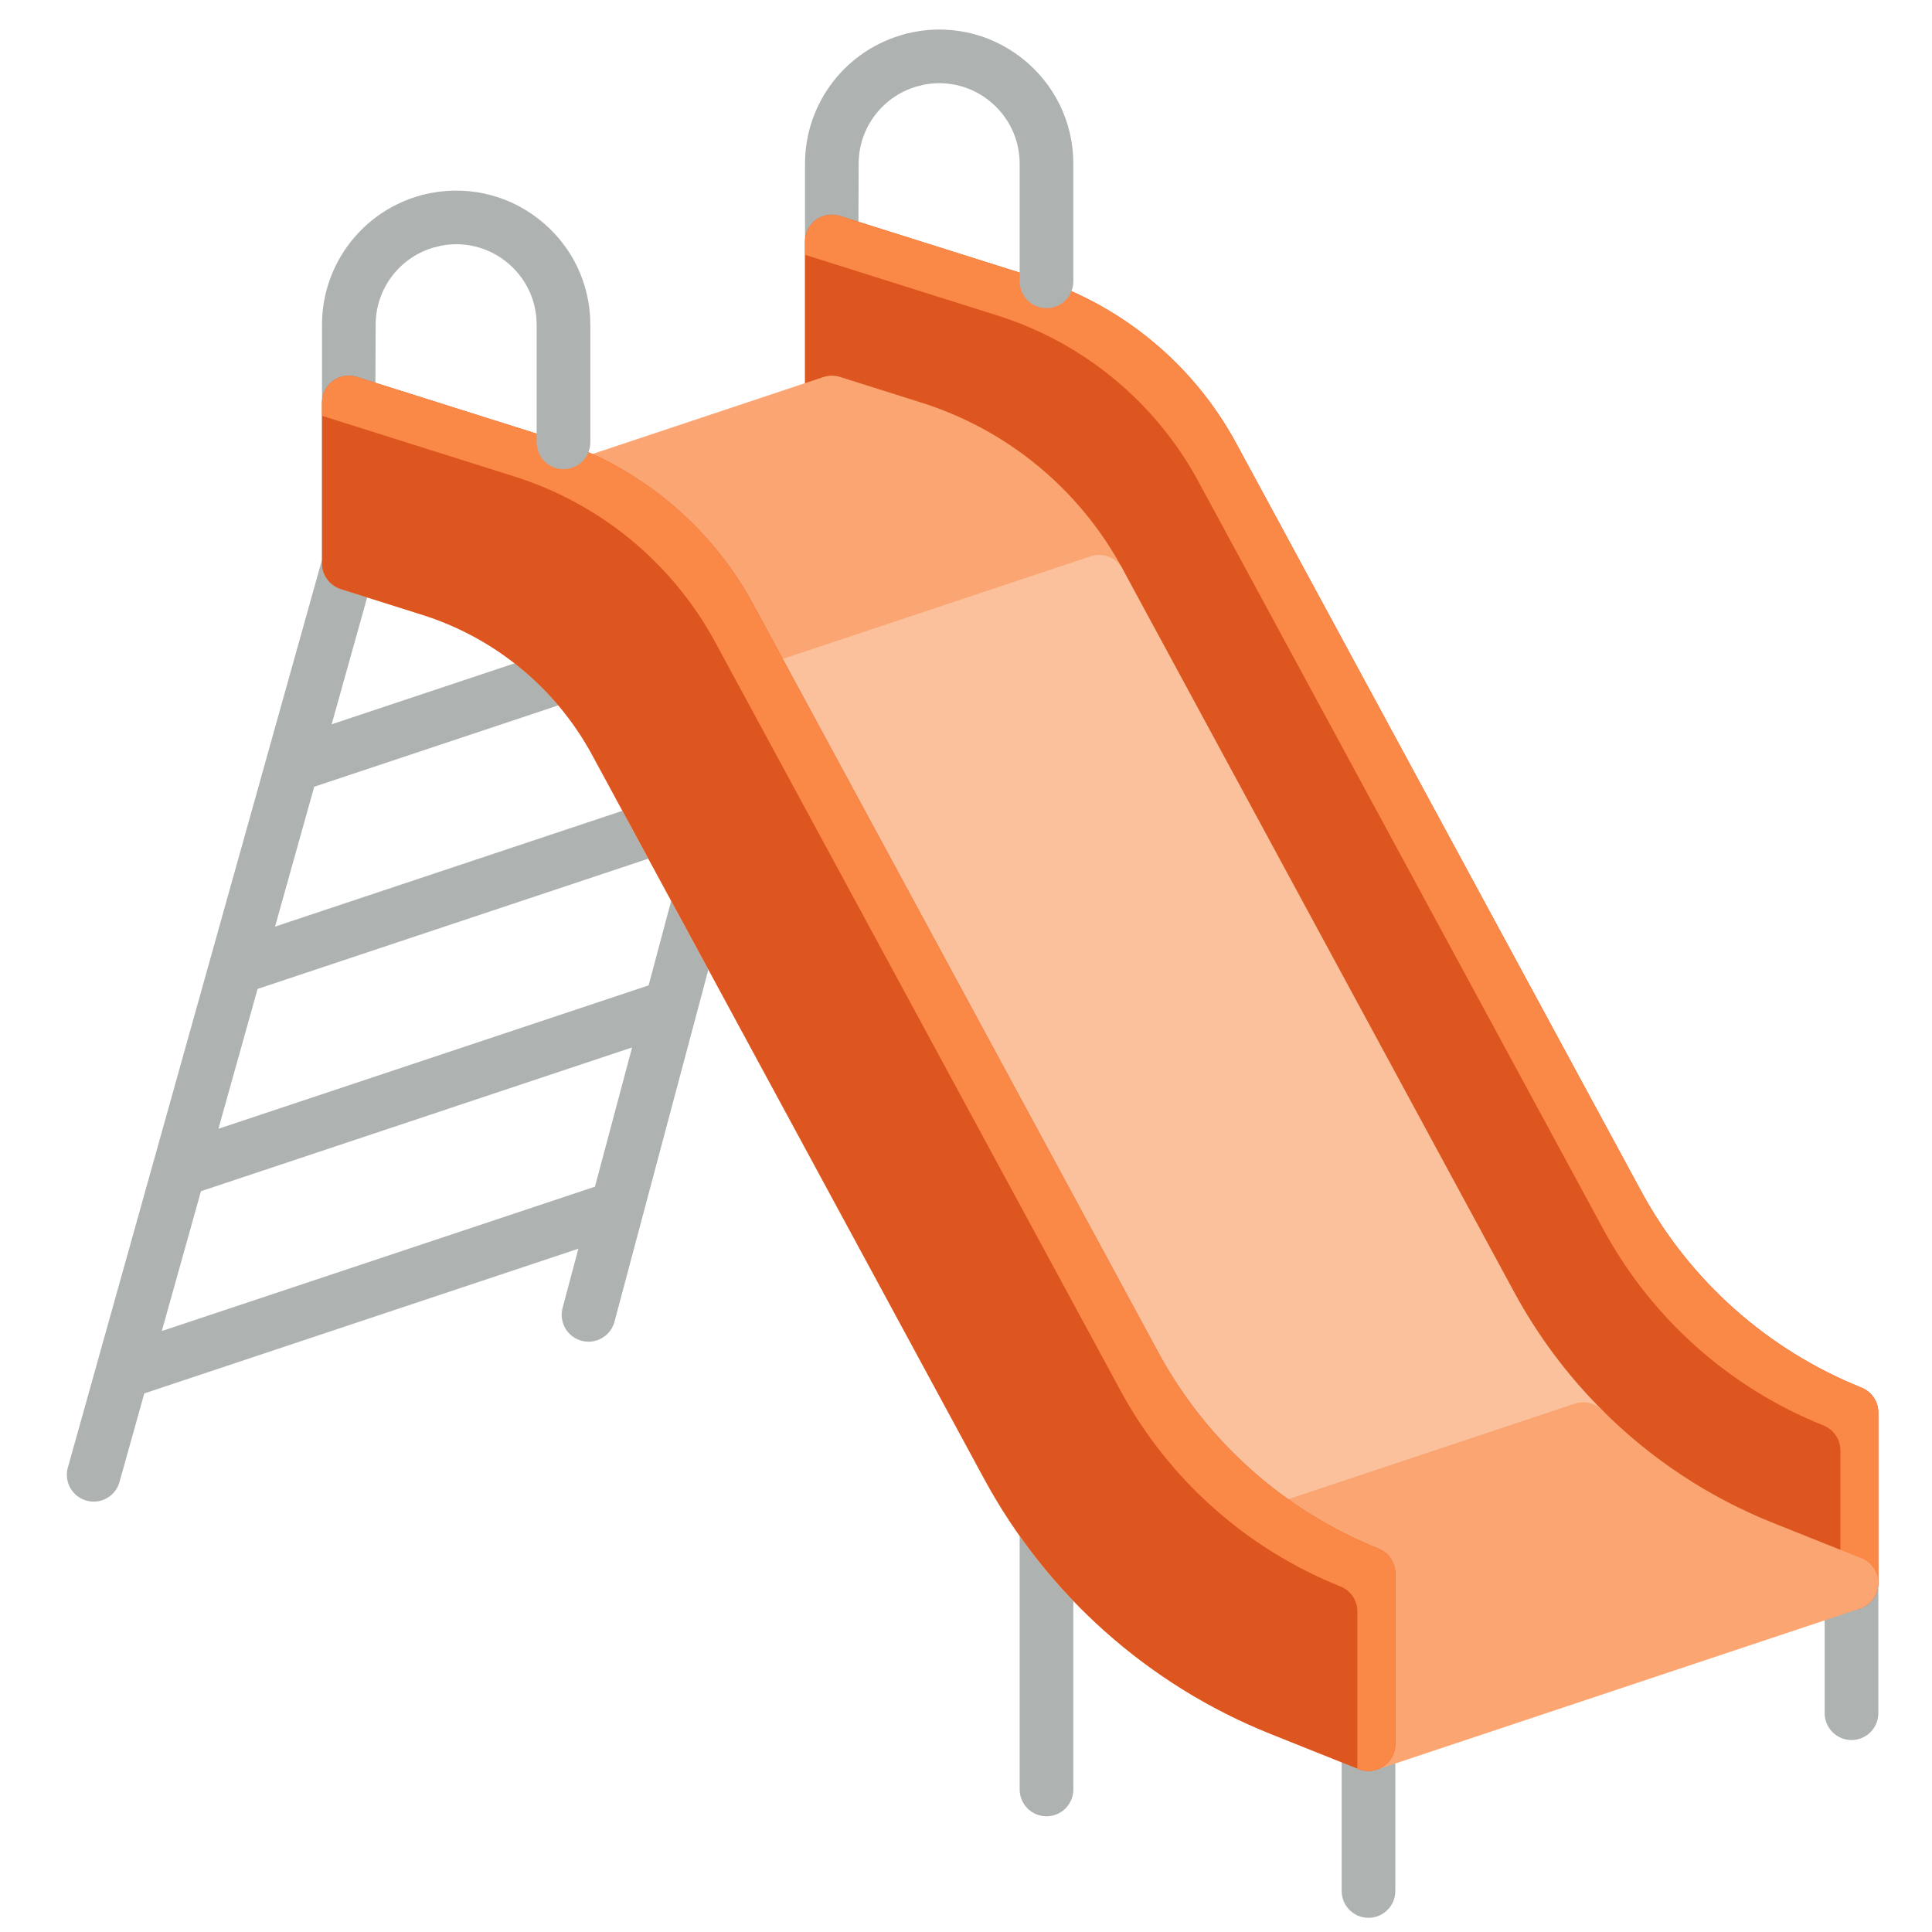
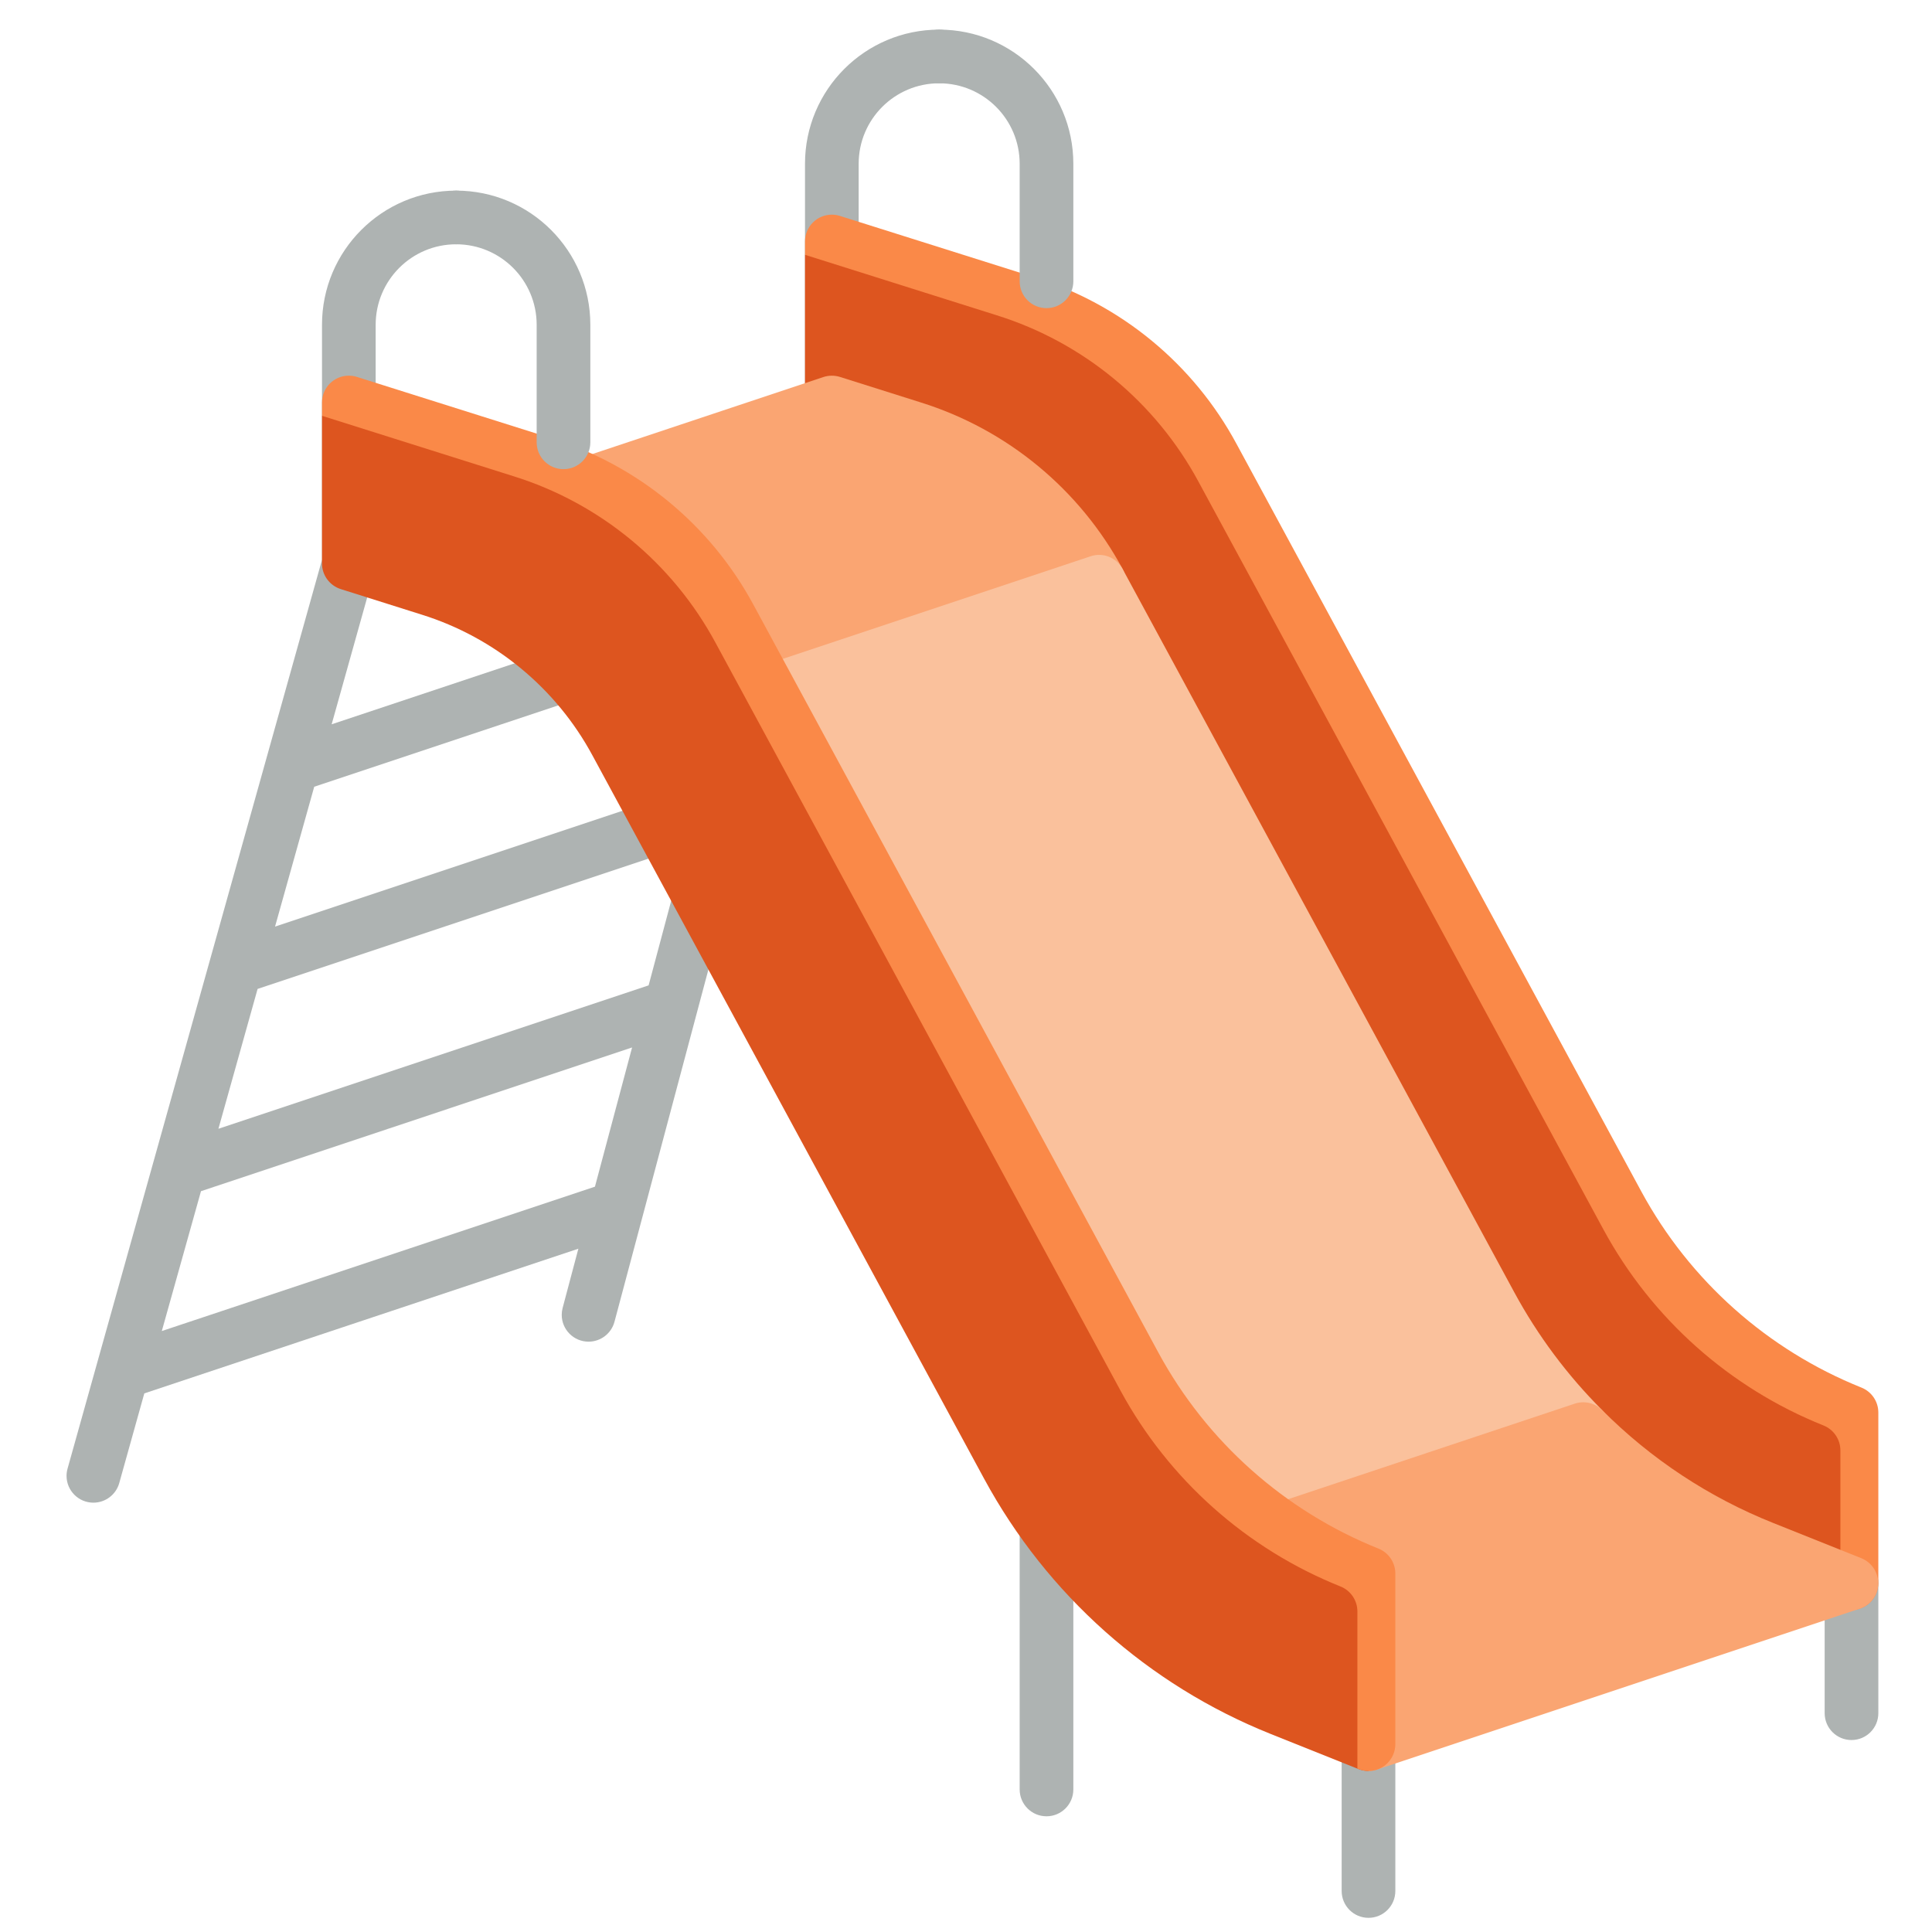
- <svg xmlns="http://www.w3.org/2000/svg" viewBox="0 0 36 36" xml:space="preserve">
-   <path fill="#AEB3B2" d="M34.5 32.423a.5.5 0 0 1-.5-.5V29.5a.5.5 0 0 1 1 0v2.423a.5.5 0 0 1-.5.5zM26 35.236V32.5a.5.5 0 0 0-1 0v2.736a.5.5 0 0 0 1 0zm-6-1.892V28.5a.5.5 0 0 0-1 0v4.844a.5.5 0 0 0 1 0zM17.488.991a.497.497 0 0 0-.608-.36A2.498 2.498 0 0 0 15 3.052v4.382l-.914 3.427-7.906 2.635.801-2.862L7 6.052c0-.686.464-1.283 1.128-1.453.268-.068.429-.341.36-.608s-.337-.43-.608-.361A2.5 2.5 0 0 0 6 6.052v4.379L1.259 27.365a.5.5 0 0 0 .962.27l.468-1.671 8.088-2.696-.294 1.103a.5.5 0 0 0 .967.258l4.533-17L16 3.052c0-.686.464-1.283 1.128-1.453a.499.499 0 0 0 .36-.608zm-3.71 11.027-.692 2.594-7.961 2.654.73-2.606 7.923-2.642zm-1.692 6.343L4.07 21.033l.73-2.606 7.978-2.659-.692 2.593zm-9.071 6.441.73-2.606 8.033-2.678-.692 2.594-8.071 2.69z" />
-   <path fill="#DD551F" d="M34.686 25.856a8.092 8.092 0 0 1-4.1-3.65L23.041 8.272a6.463 6.463 0 0 0-3.761-3.104l-3.63-1.145A.5.5 0 0 0 15 4.5v3c0 .218.142.411.35.477l1.508.476a5.472 5.472 0 0 1 3.183 2.626l7.299 13.479a10.518 10.518 0 0 0 5.333 4.75l1.643.657A.501.501 0 0 0 35 29.5v-3.18a.5.5 0 0 0-.314-.464z" />
-   <path fill="#FA8948" d="M34.686 25.856a8.092 8.092 0 0 1-4.1-3.65L23.041 8.272a6.463 6.463 0 0 0-3.761-3.104l-3.63-1.145A.5.5 0 0 0 15 4.5v.248l3.573 1.127a6.466 6.466 0 0 1 3.761 3.104l7.545 13.933a8.083 8.083 0 0 0 4.1 3.65.5.5 0 0 1 .314.464v2.928l.022.009a.497.497 0 0 0 .465-.049.499.499 0 0 0 .22-.414v-3.18a.5.5 0 0 0-.314-.464z" />
-   <path fill="#FAA572" d="M20.919 10.603a6.47 6.47 0 0 0-3.761-3.104l-1.508-.476a.51.51 0 0 0-.309.003l-9 3a.5.5 0 0 0 .009.951l1.508.476a5.472 5.472 0 0 1 3.183 2.626.5.5 0 0 0 .597.236l9-3a.497.497 0 0 0 .281-.712z" />
-   <path fill="#FAC19C" d="M29.854 26.275a9.497 9.497 0 0 1-1.637-2.194l-7.299-13.479a.497.497 0 0 0-.598-.236l-9 3a.5.5 0 0 0-.282.713l7.299 13.479a10.461 10.461 0 0 0 1.809 2.425.504.504 0 0 0 .512.12l9-3a.5.5 0 0 0 .196-.828z" />
-   <path fill="#FAA572" d="M34.658 29.974a.501.501 0 0 0 .028-.938l-1.643-.657a9.427 9.427 0 0 1-3.188-2.103.501.501 0 0 0-.512-.121l-9 3a.5.5 0 0 0-.195.827 10.451 10.451 0 0 0 3.524 2.325l1.643.657a.491.491 0 0 0 .343.01l9-3z" />
-   <path fill="#DD551F" d="M25.686 28.856a8.092 8.092 0 0 1-4.1-3.65l-7.545-13.933a6.463 6.463 0 0 0-3.761-3.104L6.65 7.023A.5.5 0 0 0 6 7.5v3c0 .218.142.411.35.477l1.508.476a5.472 5.472 0 0 1 3.183 2.626l7.299 13.479a10.518 10.518 0 0 0 5.333 4.75l1.643.657A.501.501 0 0 0 26 32.5v-3.18a.5.5 0 0 0-.314-.464z" />
-   <path fill="#FA8948" d="M25.686 28.856a8.092 8.092 0 0 1-4.1-3.65l-7.545-13.933a6.463 6.463 0 0 0-3.761-3.104L6.65 7.023A.5.5 0 0 0 6 7.5v.248l3.573 1.127a6.466 6.466 0 0 1 3.761 3.104l7.545 13.933a8.083 8.083 0 0 0 4.1 3.65.5.5 0 0 1 .314.464v2.928l.022.009a.497.497 0 0 0 .465-.049.499.499 0 0 0 .22-.414v-3.18a.5.5 0 0 0-.314-.464z" />
-   <path fill="#AEB3B2" d="M10.5 8.742a.5.5 0 0 1-.5-.5v-2.19c0-.467-.212-.898-.58-1.185a1.487 1.487 0 0 0-1.292-.268.5.5 0 0 1-.248-.968 2.485 2.485 0 0 1 2.153.447c.614.477.967 1.196.967 1.974v2.189a.5.5 0 0 1-.5.501zm9-3a.5.5 0 0 1-.5-.5v-2.19c0-.467-.212-.898-.58-1.185a1.487 1.487 0 0 0-1.292-.269.5.5 0 0 1-.248-.968 2.484 2.484 0 0 1 2.153.447c.614.478.967 1.197.967 1.975v2.189a.5.5 0 0 1-.5.501z" />
+ <svg xmlns="http://www.w3.org/2000/svg" viewBox="0 0 36 36">
+   <path fill="#AEB3B2" d="M 34.5,32.423 a 0.5,0.5 0 01 -0.5,-0.5 v-2.423 a 0.5,0.5 0 01 1,0 v2.423 a 0.5,0.5 0 01 -0.5,0.5 ZM 26,35.236 v-2.736 a 0.5,0.5 0 00 -1,0 v2.736 a 0.5,0.5 0 00 1,0 ZM 20,33.344 v-4.844 a 0.5,0.5 0 00 -1,0 v4.844 a 0.5,0.5 0 00 1,0 ZM 16,3.052 a 1.5,1.5 0 01 1.5,-1.5 a 0.5,0.5 0 00 0,-1 a 2.5,2.5 0 00 -2.5,2.5 v4.382 l -0.914,3.427 l -7.906,2.635 l 0.82,-2.927 v-4.517 a 1.5,1.5 0 01 1.5,-1.5 a 0.5,0.5 0 00 0,-1 a 2.5,2.5 0 00 -2.5,2.5 v4.379 l -4.741,16.934 a 0.5,0.5 0 00 -0.019,0.135 a 0.5,0.5 0 00 0.5,0.5 a 0.5,0.5 0 00 0.482,-0.365 l 0.467,-1.671 l 8.088,-2.696 l -0.293,1.103 a 0.5,0.5 0 00 -0.017,0.129 a 0.5,0.5 0 00 0.5,0.5 a 0.5,0.5 0 00 0.483,-0.371 l 4.55,-17.063 v-4.514 ZM 13.778,12.018 l -0.692,2.594 l -7.961,2.654 l 0.73,-2.606 l 7.923,-2.642 ZM 12.086,18.361 l -8.016,2.672 l 0.73,-2.606 l 7.978,-2.659 l -0.692,2.593 ZM 3.015,24.802 l 0.73,-2.606 l 8.033,-2.678 l -0.692,2.594 l -8.071,2.69 Z" />
+   <path d="M 34.5,30 a 0.5,0.5 0 01 -0.184,-0.035 l -1.643,-0.657 a 10.518,10.518 0 01 -5.333,-4.75 l -7.299,-13.479 a 5.472,5.472 0 00 -3.183,-2.626 l -1.508,-0.476 c -0.208,-0.066 -0.35,-0.259 -0.35,-0.477 v-2.752 l 0.5,-0.248 l 3.63,1.145 a 5.968,5.968 0 01 3.471,2.865 l 7.545,13.934 a 8.592,8.592 0 00 4.354,3.876 h0.2 v3.18 h-0.2 v0.5 Z" fill="#DD551F" />
+   <path d="M 34.5,30 a 0.5,0.5 0 01 -0.185,-0.037 l -0.022,-0.009 v-2.928 a 0.5,0.5 0 00 -0.314,-0.464 a 8.083,8.083 0 01 -4.1,-3.65 l -7.545,-13.933 a 6.466,6.466 0 00 -3.761,-3.104 l -3.573,-1.127 v-0.248 a 0.5,0.5 0 01 0.5,-0.5 a 0.5,0.5 0 01 0.15,0.023 l 3.63,1.145 a 6.463,6.463 0 01 3.761,3.104 l 7.545,13.934 a 8.092,8.092 0 00 4.1,3.65 a 0.5,0.5 0 01 0.314,0.464 v3.18 a 0.5,0.5 0 01 -0.5,0.5 Z" fill="#FA8948" />
+   <path fill="#FAA572" d="M 20.919,10.603 a 0.497,0.497 0 01 -0.281,0.712 l -9,3 l -0.159,-0.475 a 5.971,5.971 0 00 -3.479,-2.864 l -1.5,-0.476 l -0.159,-0.474 l 9,-3 a 0.51,0.51 0 01 0.309,-0.003 l 1.508,0.476 a 6.47,6.47 0 01 3.761,3.104 Z" />
+   <path fill="#FAC19C" d="M 29.854,26.275 a 0.5,0.5 0 01 -0.196,0.828 l -9,3 l -0.158,-0.474 a 9.979,9.979 0 01 -1.723,-2.31 l -7.298,-13.479 l -0.159,-0.474 l 9,-3 a 0.497,0.497 0 01 0.598,0.236 l 7.299,13.479 a 9.497,9.497 0 00 1.637,2.194 Z" />
+   <path fill="#FAA572" d="M 34.658,29.974 l -9,3 a 0.5,0.5 0 01 -0.158,0.026 v-0.5 l -1.643,-0.657 a 9.939,9.939 0 01 -3.357,-2.214 l -0.157,-0.474 l 9,-3 a 0.501,0.501 0 01 0.512,0.121 a 9.427,9.427 0 00 3.188,2.103 l 1.643,0.657 a 0.501,0.501 0 01 -0.028,0.938 Z" />
+   <path d="M 25.5,33 a 0.5,0.5 0 01 -0.184,-0.035 l -1.643,-0.657 a 10.518,10.518 0 01 -5.333,-4.75 l -7.299,-13.479 a 5.472,5.472 0 00 -3.183,-2.626 l -1.508,-0.476 c -0.208,-0.066 -0.35,-0.259 -0.35,-0.477 v-2.752 l 0.5,-0.248 l 3.63,1.145 a 5.968,5.968 0 01 3.471,2.865 l 7.545,13.934 a 8.592,8.592 0 00 4.354,3.876 h0.2 v3.18 h-0.2 v0.5 Z" fill="#DD551F" />
+   <path d="M 25.5,33 a 0.5,0.5 0 01 -0.185,-0.037 l -0.022,-0.009 v-2.928 a 0.5,0.5 0 00 -0.314,-0.464 a 8.083,8.083 0 01 -4.1,-3.65 l -7.545,-13.933 a 6.466,6.466 0 00 -3.761,-3.104 l -3.573,-1.127 v-0.248 a 0.5,0.5 0 01 0.5,-0.5 a 0.5,0.5 0 01 0.15,0.023 l 3.63,1.145 a 6.463,6.463 0 01 3.761,3.104 l 7.545,13.934 a 8.092,8.092 0 00 4.1,3.65 a 0.5,0.5 0 01 0.314,0.464 v3.18 a 0.5,0.5 0 01 -0.5,0.5 Z" fill="#FA8948" />
+   <path fill="#AEB3B2" d="M20,5.242 a0.5,0.5 0 01 -1,0 v-2.19 a 1.5,1.5 0 00 -1.5,-1.5 a 0.5,0.5 0 01 0,-1 a 2.5,2.5 0 01 2.5,2.5 z" />
+   <path fill="#AEB3B2" d="M11,8.242 a0.5,0.5 0 01 -1,0 v-2.19 a 1.5,1.5 0 00 -1.5,-1.5 a 0.5,0.5 0 01 0,-1 a 2.5,2.5 0 01 2.5,2.5 z" />
</svg>
